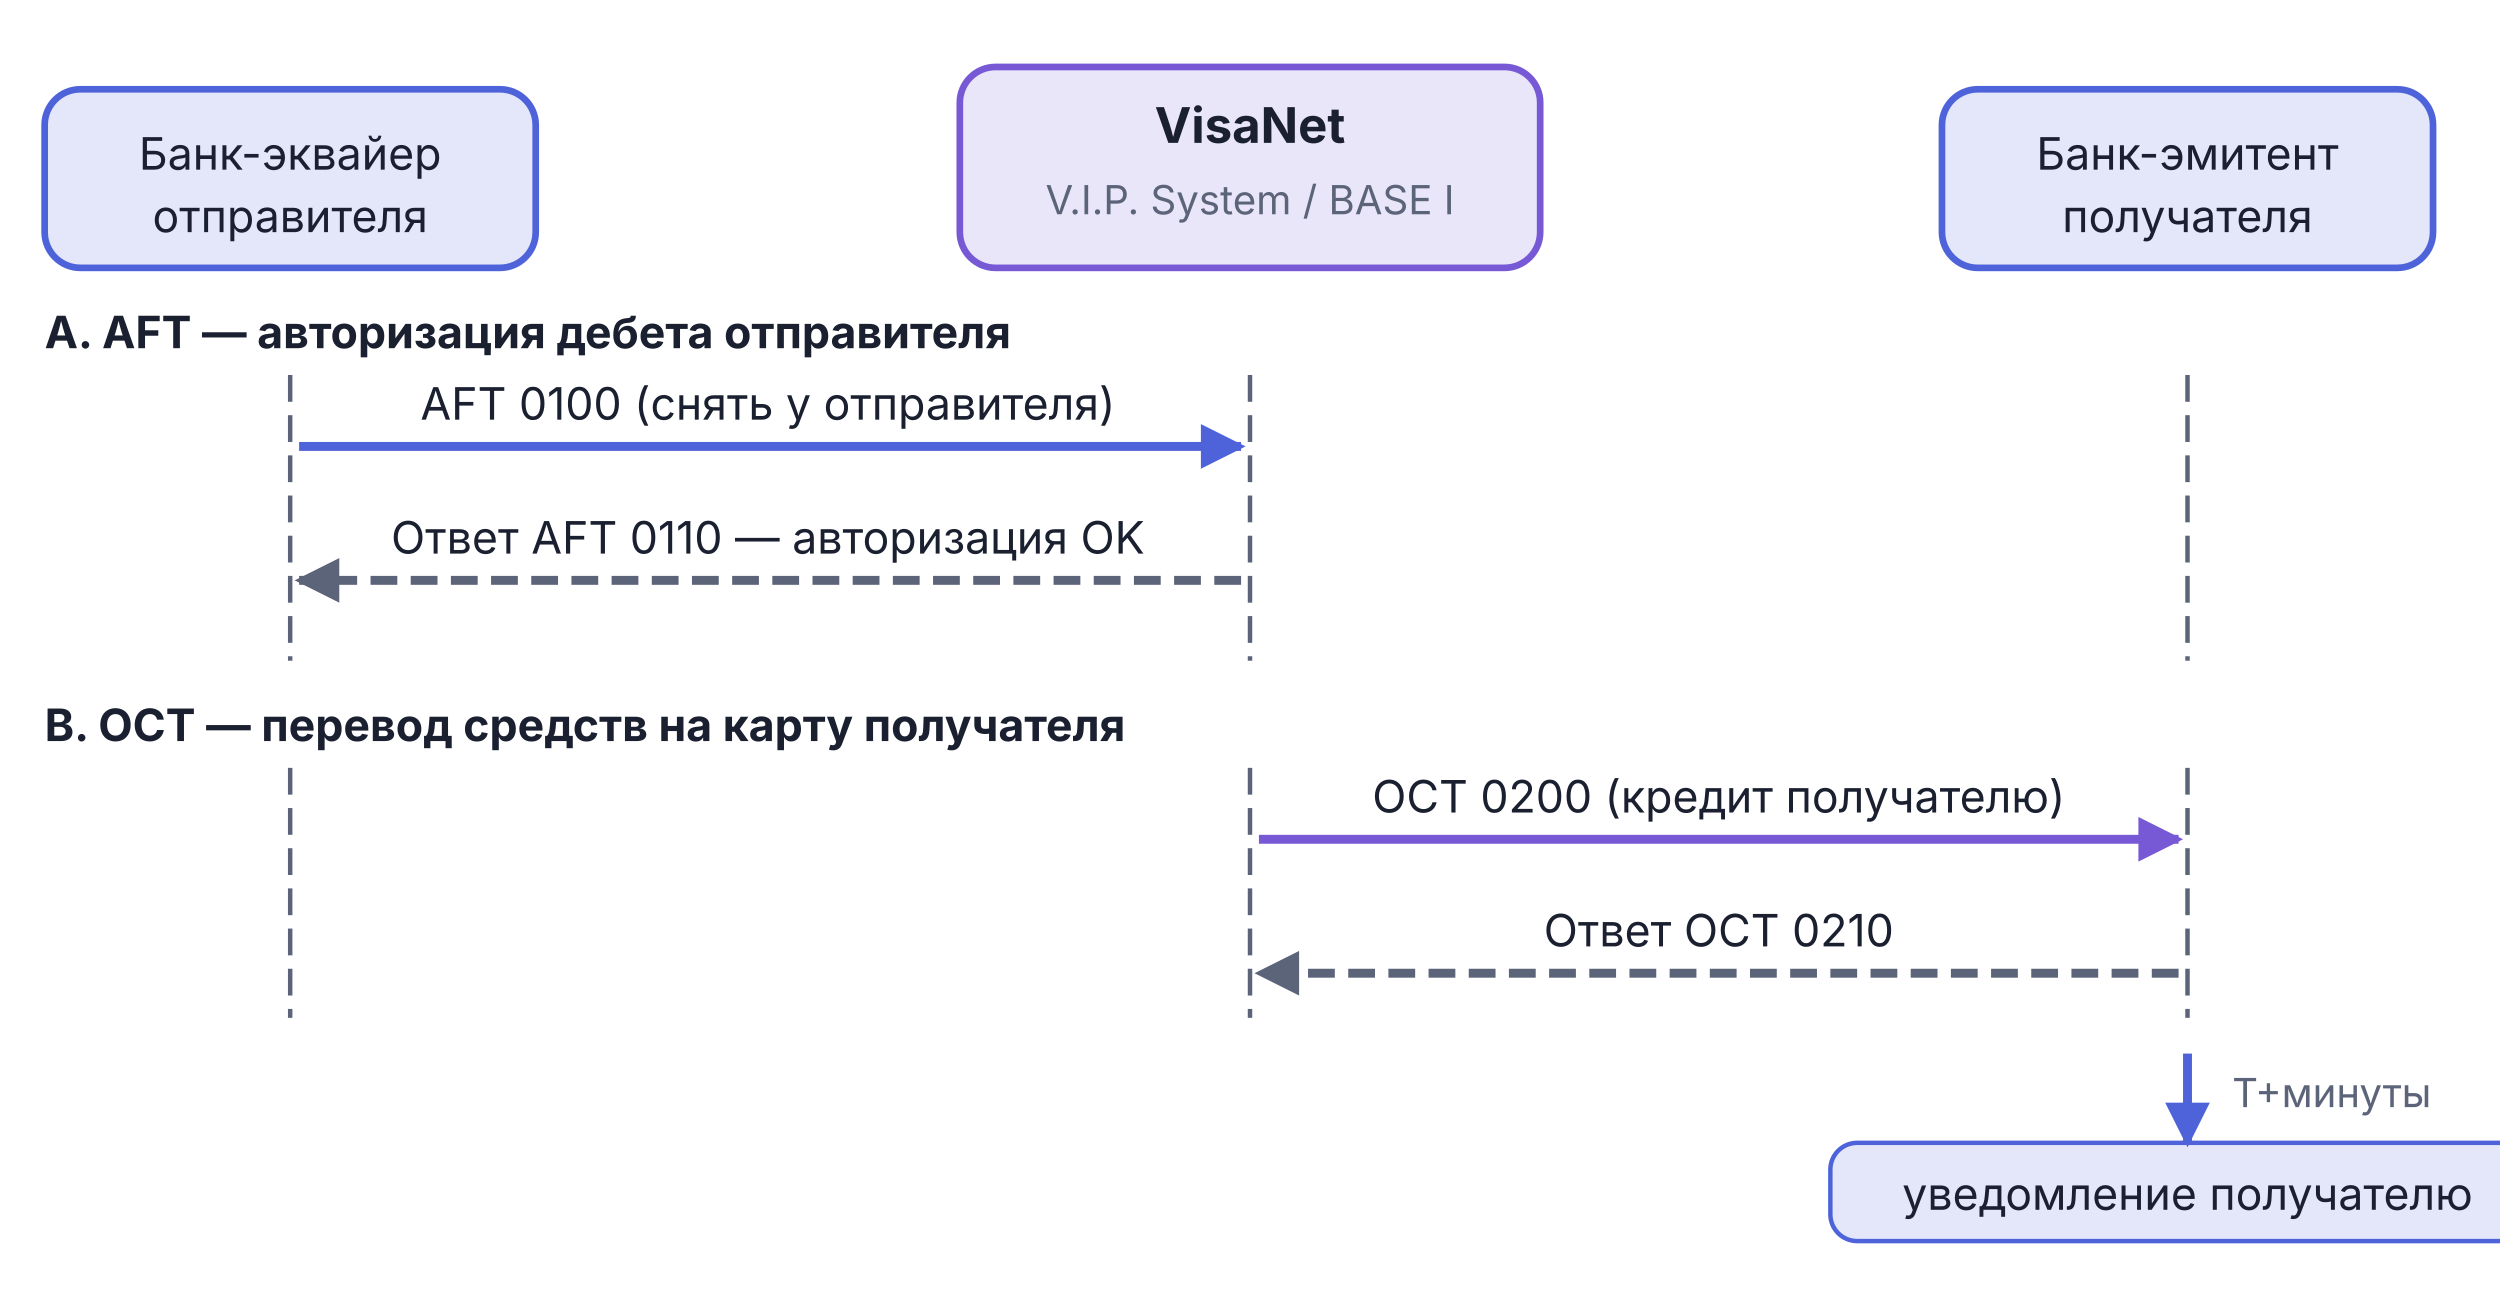
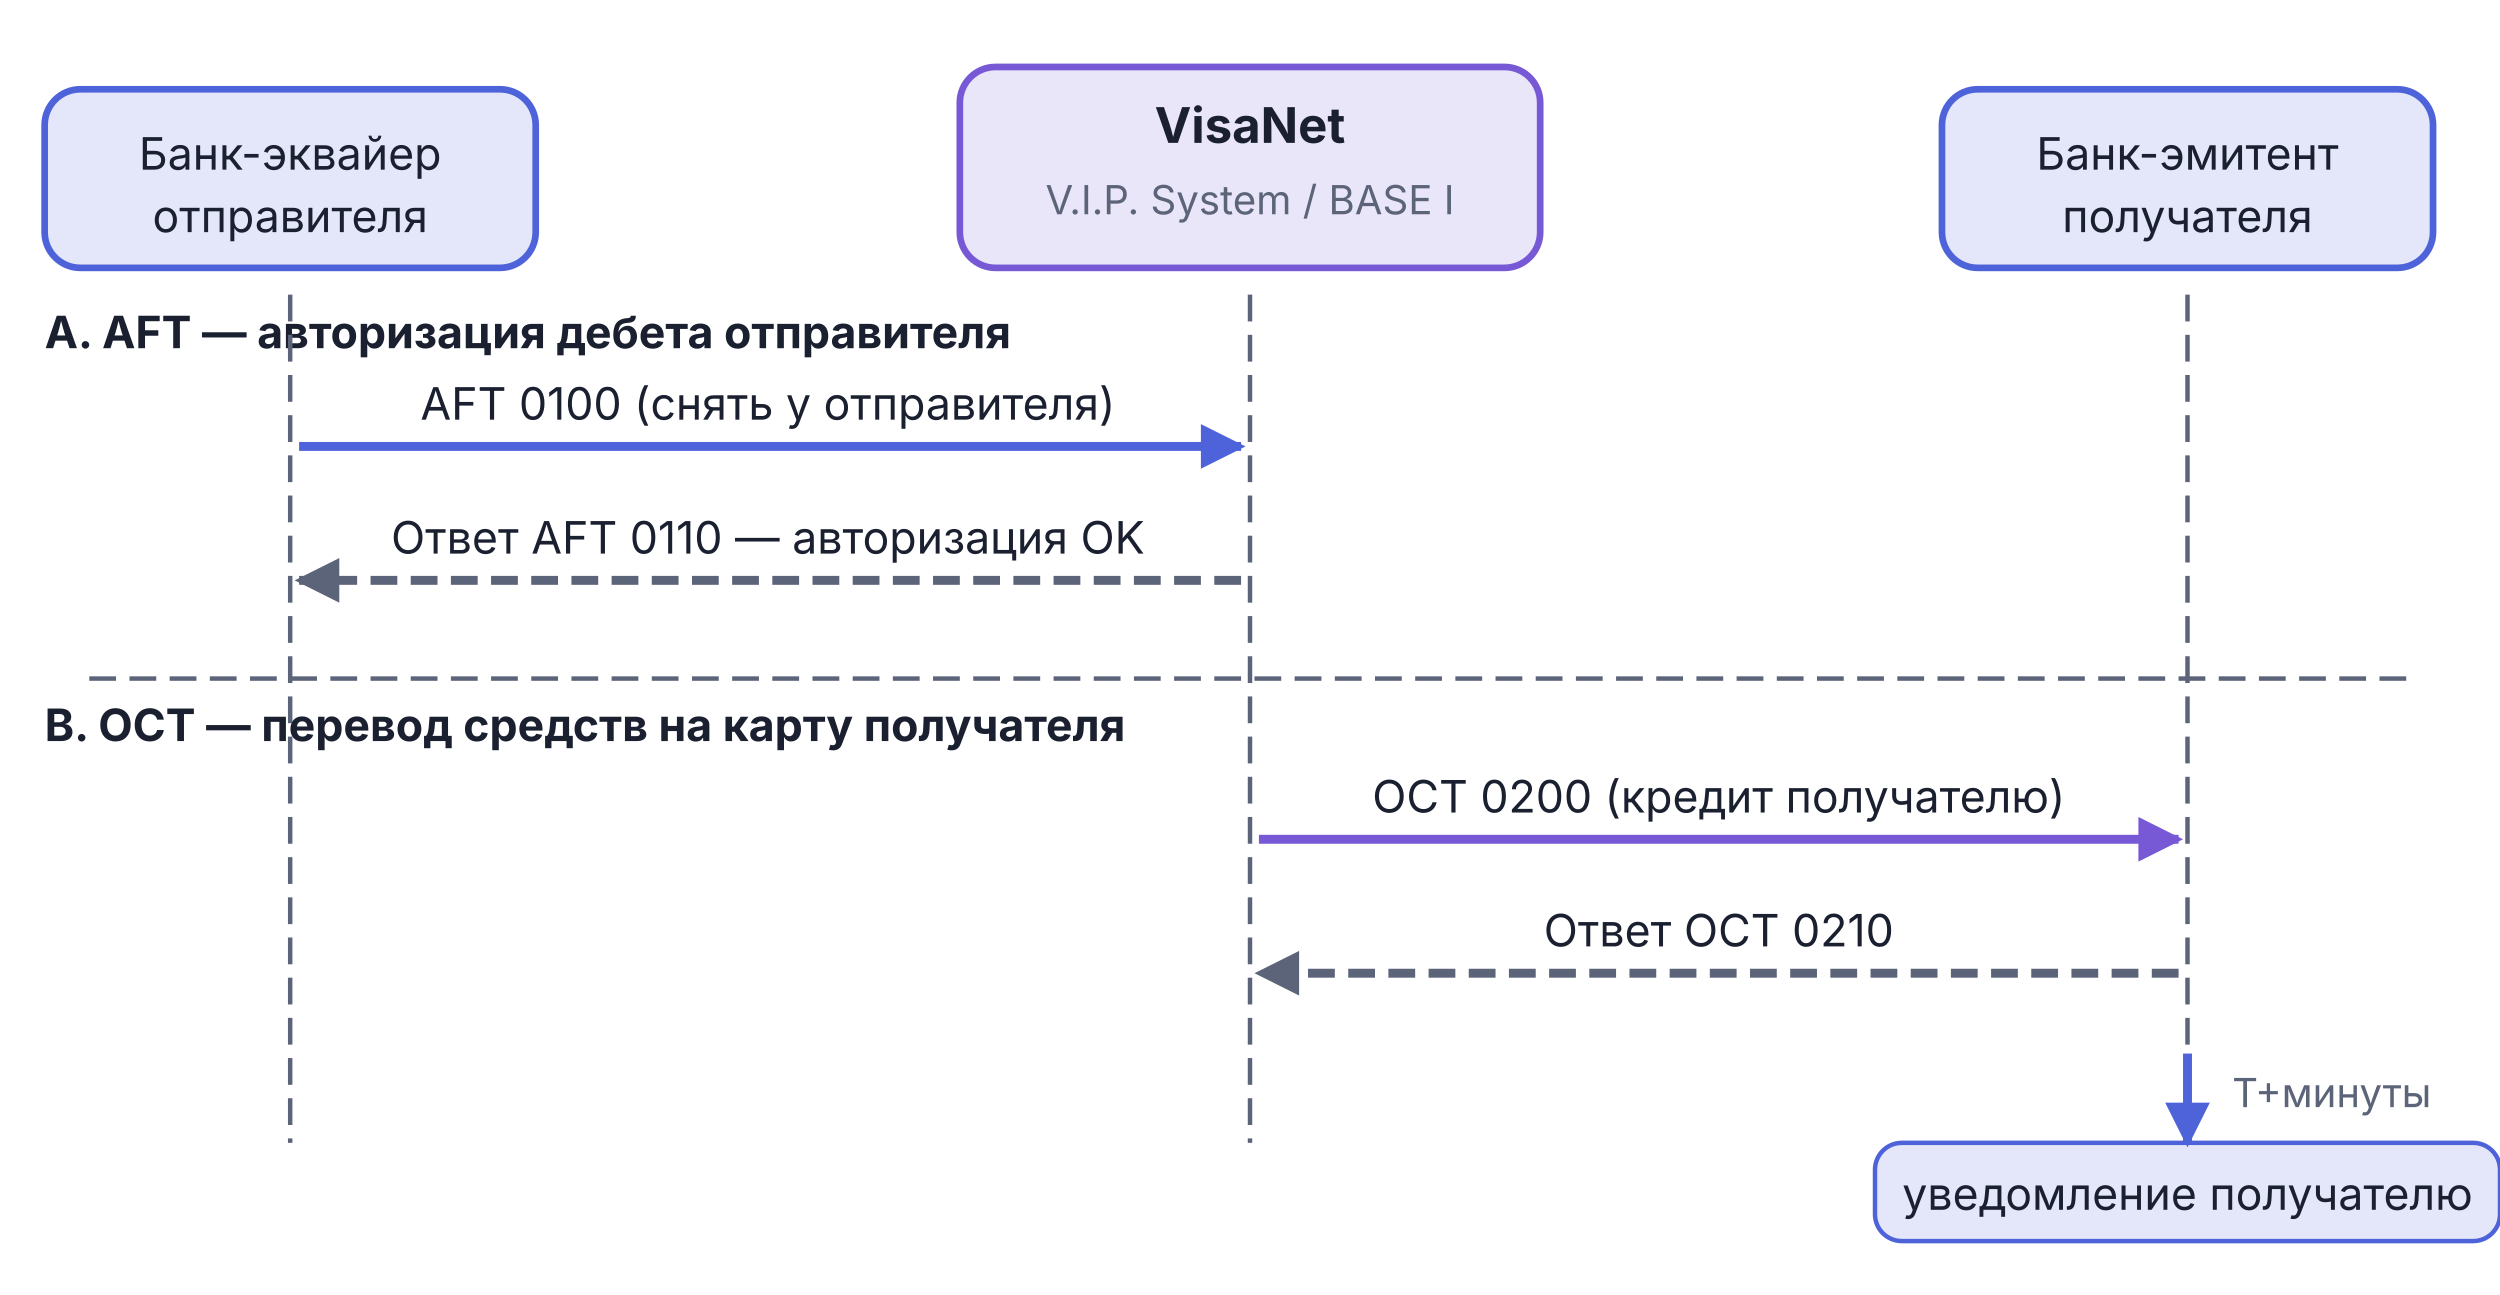
<svg xmlns="http://www.w3.org/2000/svg" viewBox="0 0 560 290" width="560" height="290">
  <defs>
    <marker id="arr-AccentA" viewBox="0 0 10 10" refX="9" refY="5" markerWidth="5" markerHeight="5" orient="auto">
      <path d="M0,0 L10,5 L0,10 Z" fill="#4E63D9" />
    </marker>
    <marker id="arr-AccentA-s" viewBox="0 0 10 10" refX="1" refY="5" markerWidth="5" markerHeight="5" orient="auto">
      <path d="M10,0 L0,5 L10,10 Z" fill="#4E63D9" />
    </marker>
    <marker id="arr-Muted" viewBox="0 0 10 10" refX="9" refY="5" markerWidth="5" markerHeight="5" orient="auto">
      <path d="M0,0 L10,5 L0,10 Z" fill="#5C647A" />
    </marker>
    <marker id="arr-Muted-s" viewBox="0 0 10 10" refX="1" refY="5" markerWidth="5" markerHeight="5" orient="auto">
      <path d="M10,0 L0,5 L10,10 Z" fill="#5C647A" />
    </marker>
    <marker id="arr-AccentB" viewBox="0 0 10 10" refX="9" refY="5" markerWidth="5" markerHeight="5" orient="auto">
      <path d="M0,0 L10,5 L0,10 Z" fill="#7759D6" />
    </marker>
    <marker id="arr-AccentB-s" viewBox="0 0 10 10" refX="1" refY="5" markerWidth="5" markerHeight="5" orient="auto">
      <path d="M10,0 L0,5 L10,10 Z" fill="#7759D6" />
    </marker>
  </defs>
  <rect x="10" y="20" width="110" height="40" rx="8" fill="#4E63D9" fill-opacity="0.15" stroke="#4E63D9" stroke-width="1.5" />
  <text x="65" y="38" text-anchor="middle" font-family="Inter, -apple-system, BlinkMacSystemFont, 'Helvetica Neue', Arial, sans-serif" font-size="10" font-weight="normal" fill="#1A2030">Банк-эквайер</text>
  <text x="65" y="52" text-anchor="middle" font-family="Inter, -apple-system, BlinkMacSystemFont, 'Helvetica Neue', Arial, sans-serif" font-size="10" font-weight="normal" fill="#1A2030">отправителя</text>
  <rect x="215" y="15" width="130" height="45" rx="8" fill="#7759D6" fill-opacity="0.15" stroke="#7759D6" stroke-width="1.5" />
  <text x="280" y="32" text-anchor="middle" font-family="Inter, -apple-system, BlinkMacSystemFont, 'Helvetica Neue', Arial, sans-serif" font-size="11" font-weight="bold" fill="#1A2030">VisaNet</text>
  <text x="280" y="48" text-anchor="middle" font-family="Inter, -apple-system, BlinkMacSystemFont, 'Helvetica Neue', Arial, sans-serif" font-size="9" font-weight="normal" fill="#5C647A">V.I.P. System / BASE I</text>
  <rect x="435" y="20" width="110" height="40" rx="8" fill="#4E63D9" fill-opacity="0.15" stroke="#4E63D9" stroke-width="1.5" />
  <text x="490" y="38" text-anchor="middle" font-family="Inter, -apple-system, BlinkMacSystemFont, 'Helvetica Neue', Arial, sans-serif" font-size="10" font-weight="normal" fill="#1A2030">Банк-эмитент</text>
  <text x="490" y="52" text-anchor="middle" font-family="Inter, -apple-system, BlinkMacSystemFont, 'Helvetica Neue', Arial, sans-serif" font-size="10" font-weight="normal" fill="#1A2030">получателя</text>
  <text x="10" y="78" text-anchor="start" font-family="Inter, -apple-system, BlinkMacSystemFont, 'Helvetica Neue', Arial, sans-serif" font-size="10" font-weight="bold" fill="#1A2030">A. AFT — авторизация дебета отправителя</text>
-   <line x1="65" y1="84" x2="65" y2="148" stroke="#5C647A" stroke-width="1" stroke-dasharray="6,3" />
-   <line x1="280" y1="84" x2="280" y2="148" stroke="#5C647A" stroke-width="1" stroke-dasharray="6,3" />
-   <line x1="490" y1="84" x2="490" y2="148" stroke="#5C647A" stroke-width="1" stroke-dasharray="6,3" />
+   <line x1="65" y1="66" x2="65" y2="256" stroke="#5C647A" stroke-width="1" stroke-dasharray="6,3" />
+   <line x1="280" y1="66" x2="280" y2="256" stroke="#5C647A" stroke-width="1" stroke-dasharray="6,3" />
+   <line x1="490" y1="66" x2="490" y2="256" stroke="#5C647A" stroke-width="1" stroke-dasharray="6,3" />
  <line x1="67" y1="100" x2="278" y2="100" stroke="#4E63D9" stroke-width="2" marker-end="url(#arr-AccentA)" />
  <text x="172" y="94" text-anchor="middle" font-family="Inter, -apple-system, BlinkMacSystemFont, 'Helvetica Neue', Arial, sans-serif" font-size="10" fill="#1A2030">AFT 0100 (снять у отправителя)</text>
  <line x1="278" y1="130" x2="67" y2="130" stroke="#5C647A" stroke-width="2" stroke-dasharray="6,3" marker-end="url(#arr-Muted)" />
  <text x="172" y="124" text-anchor="middle" font-family="Inter, -apple-system, BlinkMacSystemFont, 'Helvetica Neue', Arial, sans-serif" font-size="10" fill="#1A2030">Ответ AFT 0110 — авторизация OK</text>
+   <line x1="20" y1="152" x2="540" y2="152" stroke="#5C647A" stroke-width="1" stroke-dasharray="6,3" />
  <text x="10" y="166" text-anchor="start" font-family="Inter, -apple-system, BlinkMacSystemFont, 'Helvetica Neue', Arial, sans-serif" font-size="10" font-weight="bold" fill="#1A2030">B. OCT — перевод средств на карту получателя</text>
-   <line x1="65" y1="172" x2="65" y2="228" stroke="#5C647A" stroke-width="1" stroke-dasharray="6,3" />
-   <line x1="280" y1="172" x2="280" y2="228" stroke="#5C647A" stroke-width="1" stroke-dasharray="6,3" />
-   <line x1="490" y1="172" x2="490" y2="228" stroke="#5C647A" stroke-width="1" stroke-dasharray="6,3" />
  <line x1="282" y1="188" x2="488" y2="188" stroke="#7759D6" stroke-width="2" marker-end="url(#arr-AccentB)" />
  <text x="385" y="182" text-anchor="middle" font-family="Inter, -apple-system, BlinkMacSystemFont, 'Helvetica Neue', Arial, sans-serif" font-size="10" fill="#1A2030">OCT 0200 (кредит получателю)</text>
  <line x1="488" y1="218" x2="282" y2="218" stroke="#5C647A" stroke-width="2" stroke-dasharray="6,3" marker-end="url(#arr-Muted)" />
  <text x="385" y="212" text-anchor="middle" font-family="Inter, -apple-system, BlinkMacSystemFont, 'Helvetica Neue', Arial, sans-serif" font-size="10" fill="#1A2030">Ответ OCT 0210</text>
  <line x1="490" y1="236" x2="490" y2="256" stroke="#4E63D9" stroke-width="2" marker-end="url(#arr-AccentA)" />
  <text x="500" y="248" text-anchor="start" font-family="Inter, -apple-system, BlinkMacSystemFont, 'Helvetica Neue', Arial, sans-serif" font-size="9" fill="#5C647A">T+минуты</text>
-   <rect x="410" y="256" width="160" height="22" rx="6" fill="#4E63D9" fill-opacity="0.15" stroke="#4E63D9" stroke-width="1" />
+   <rect x="420" y="256" width="140" height="22" rx="6" fill="#4E63D9" fill-opacity="0.15" stroke="#4E63D9" stroke-width="1" />
  <text x="490" y="271" text-anchor="middle" font-family="Inter, -apple-system, BlinkMacSystemFont, 'Helvetica Neue', Arial, sans-serif" font-size="10" fill="#1A2030">уведомление получателю</text>
</svg>
